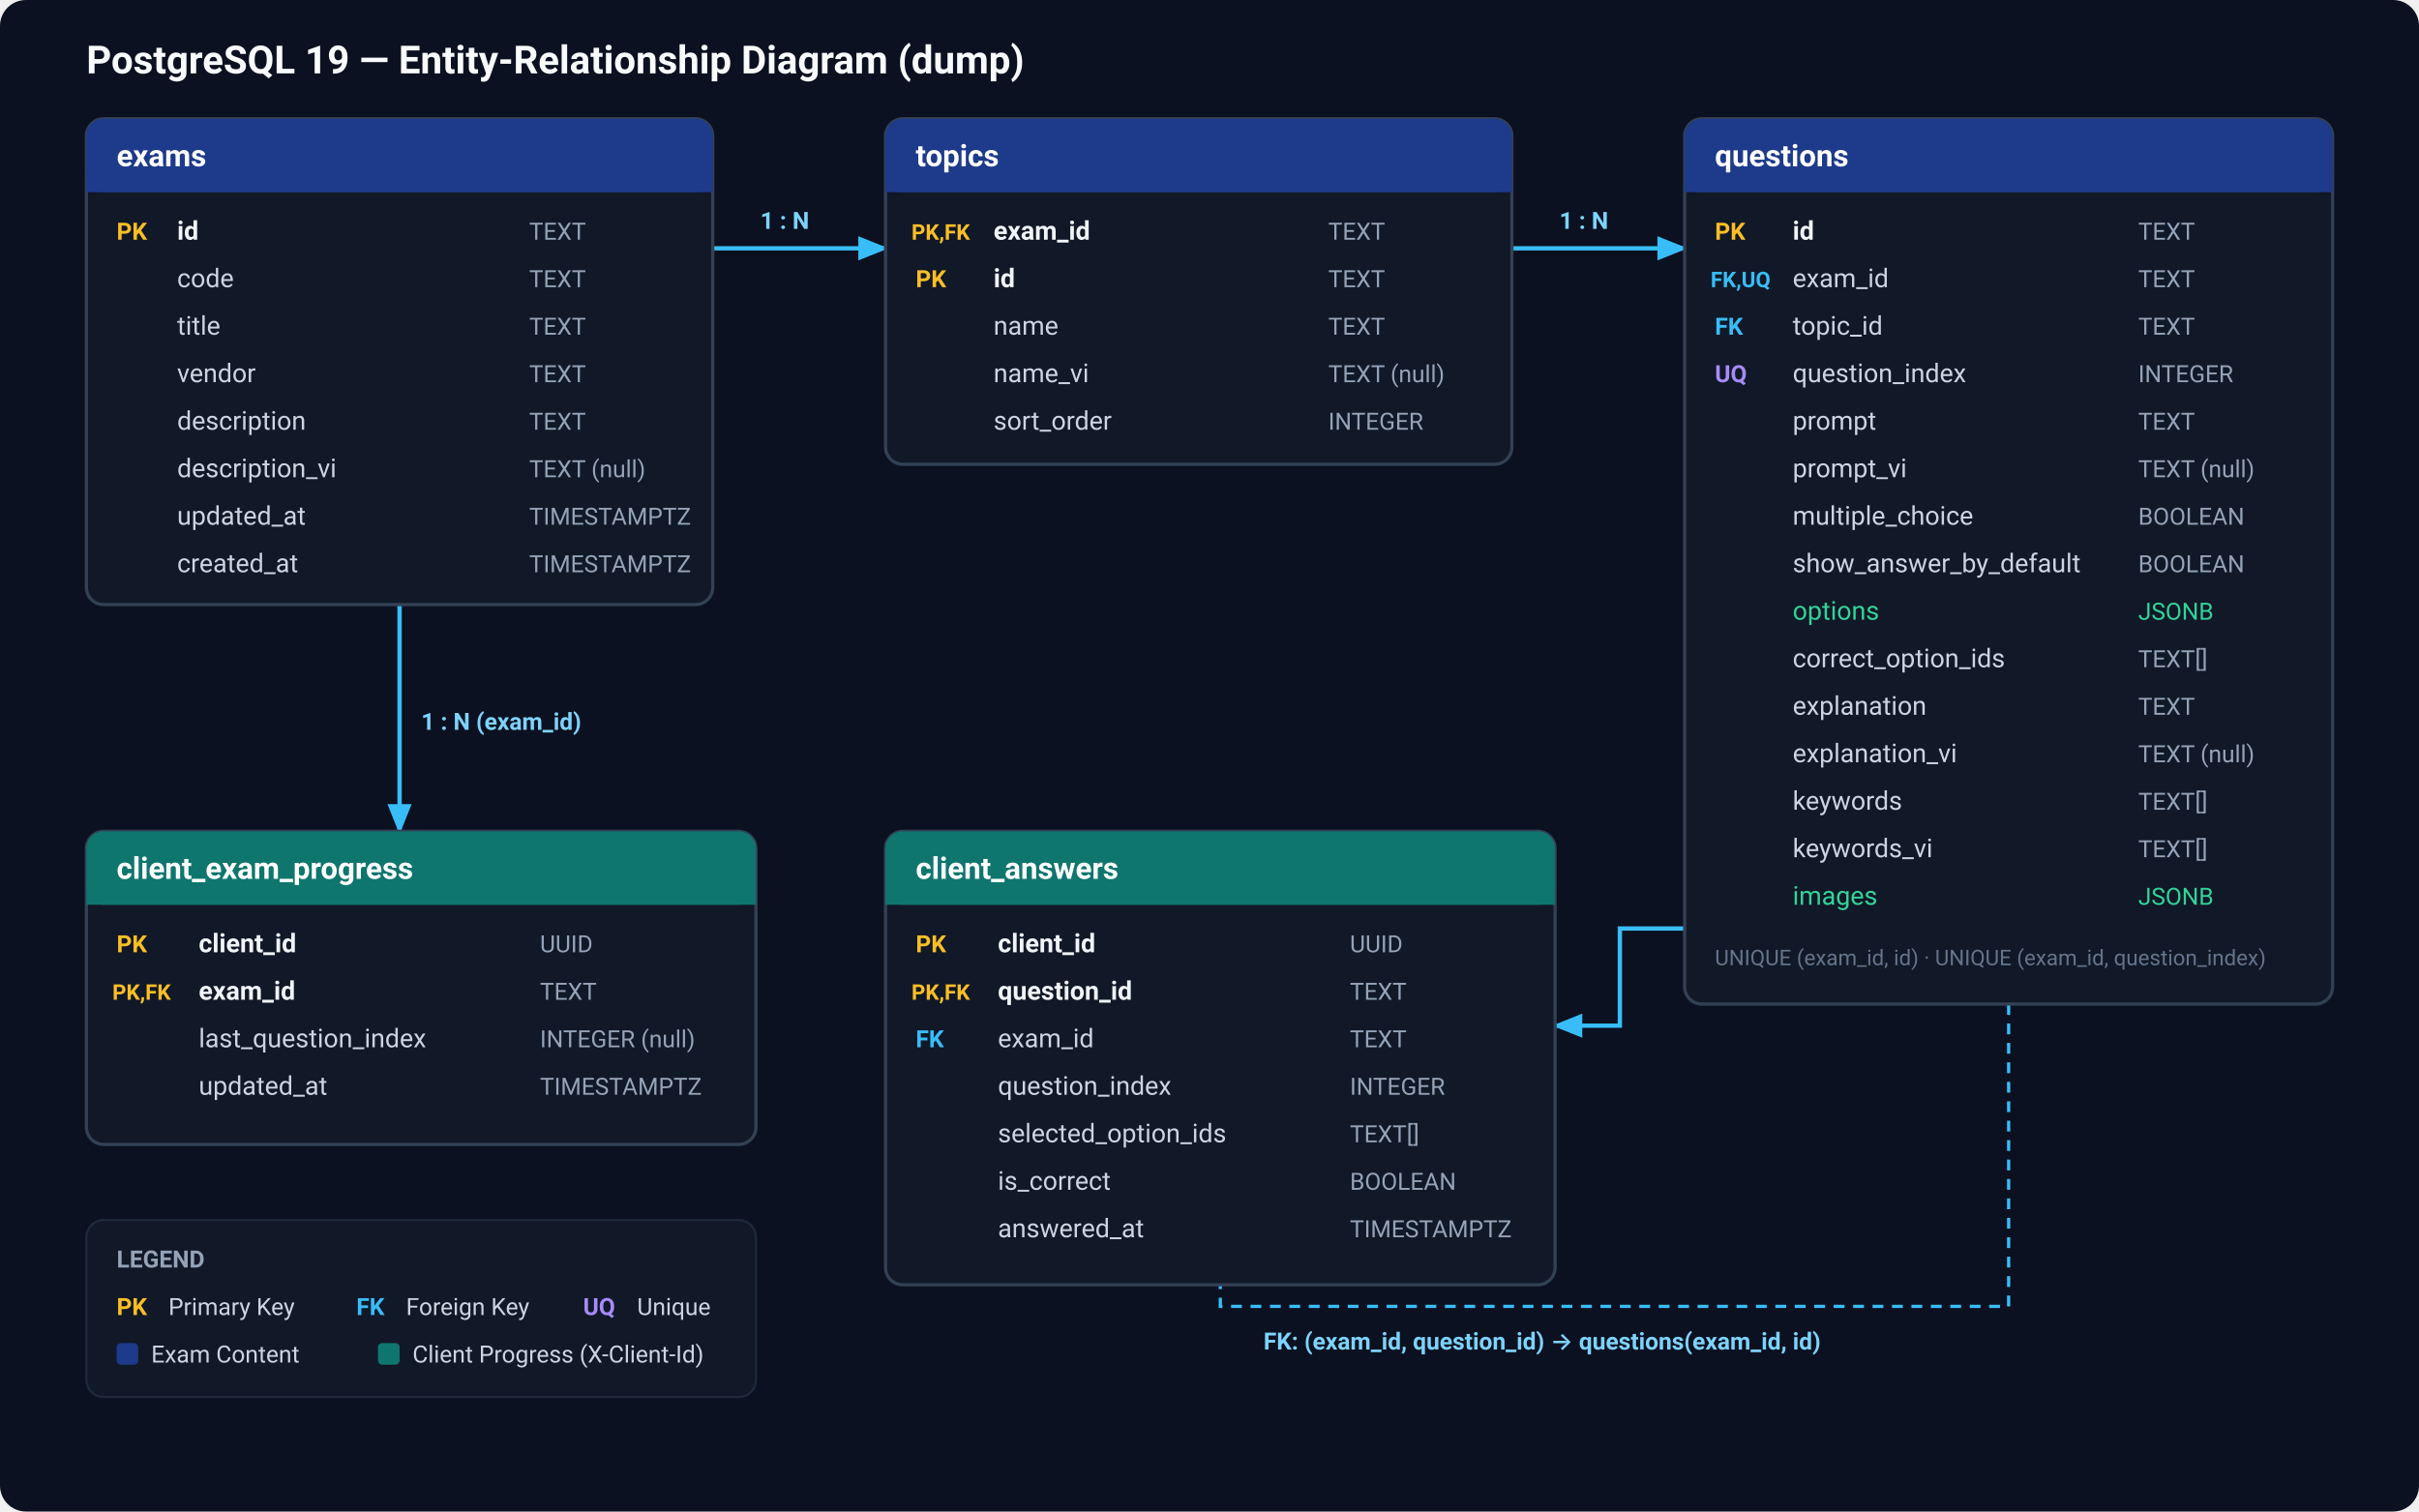
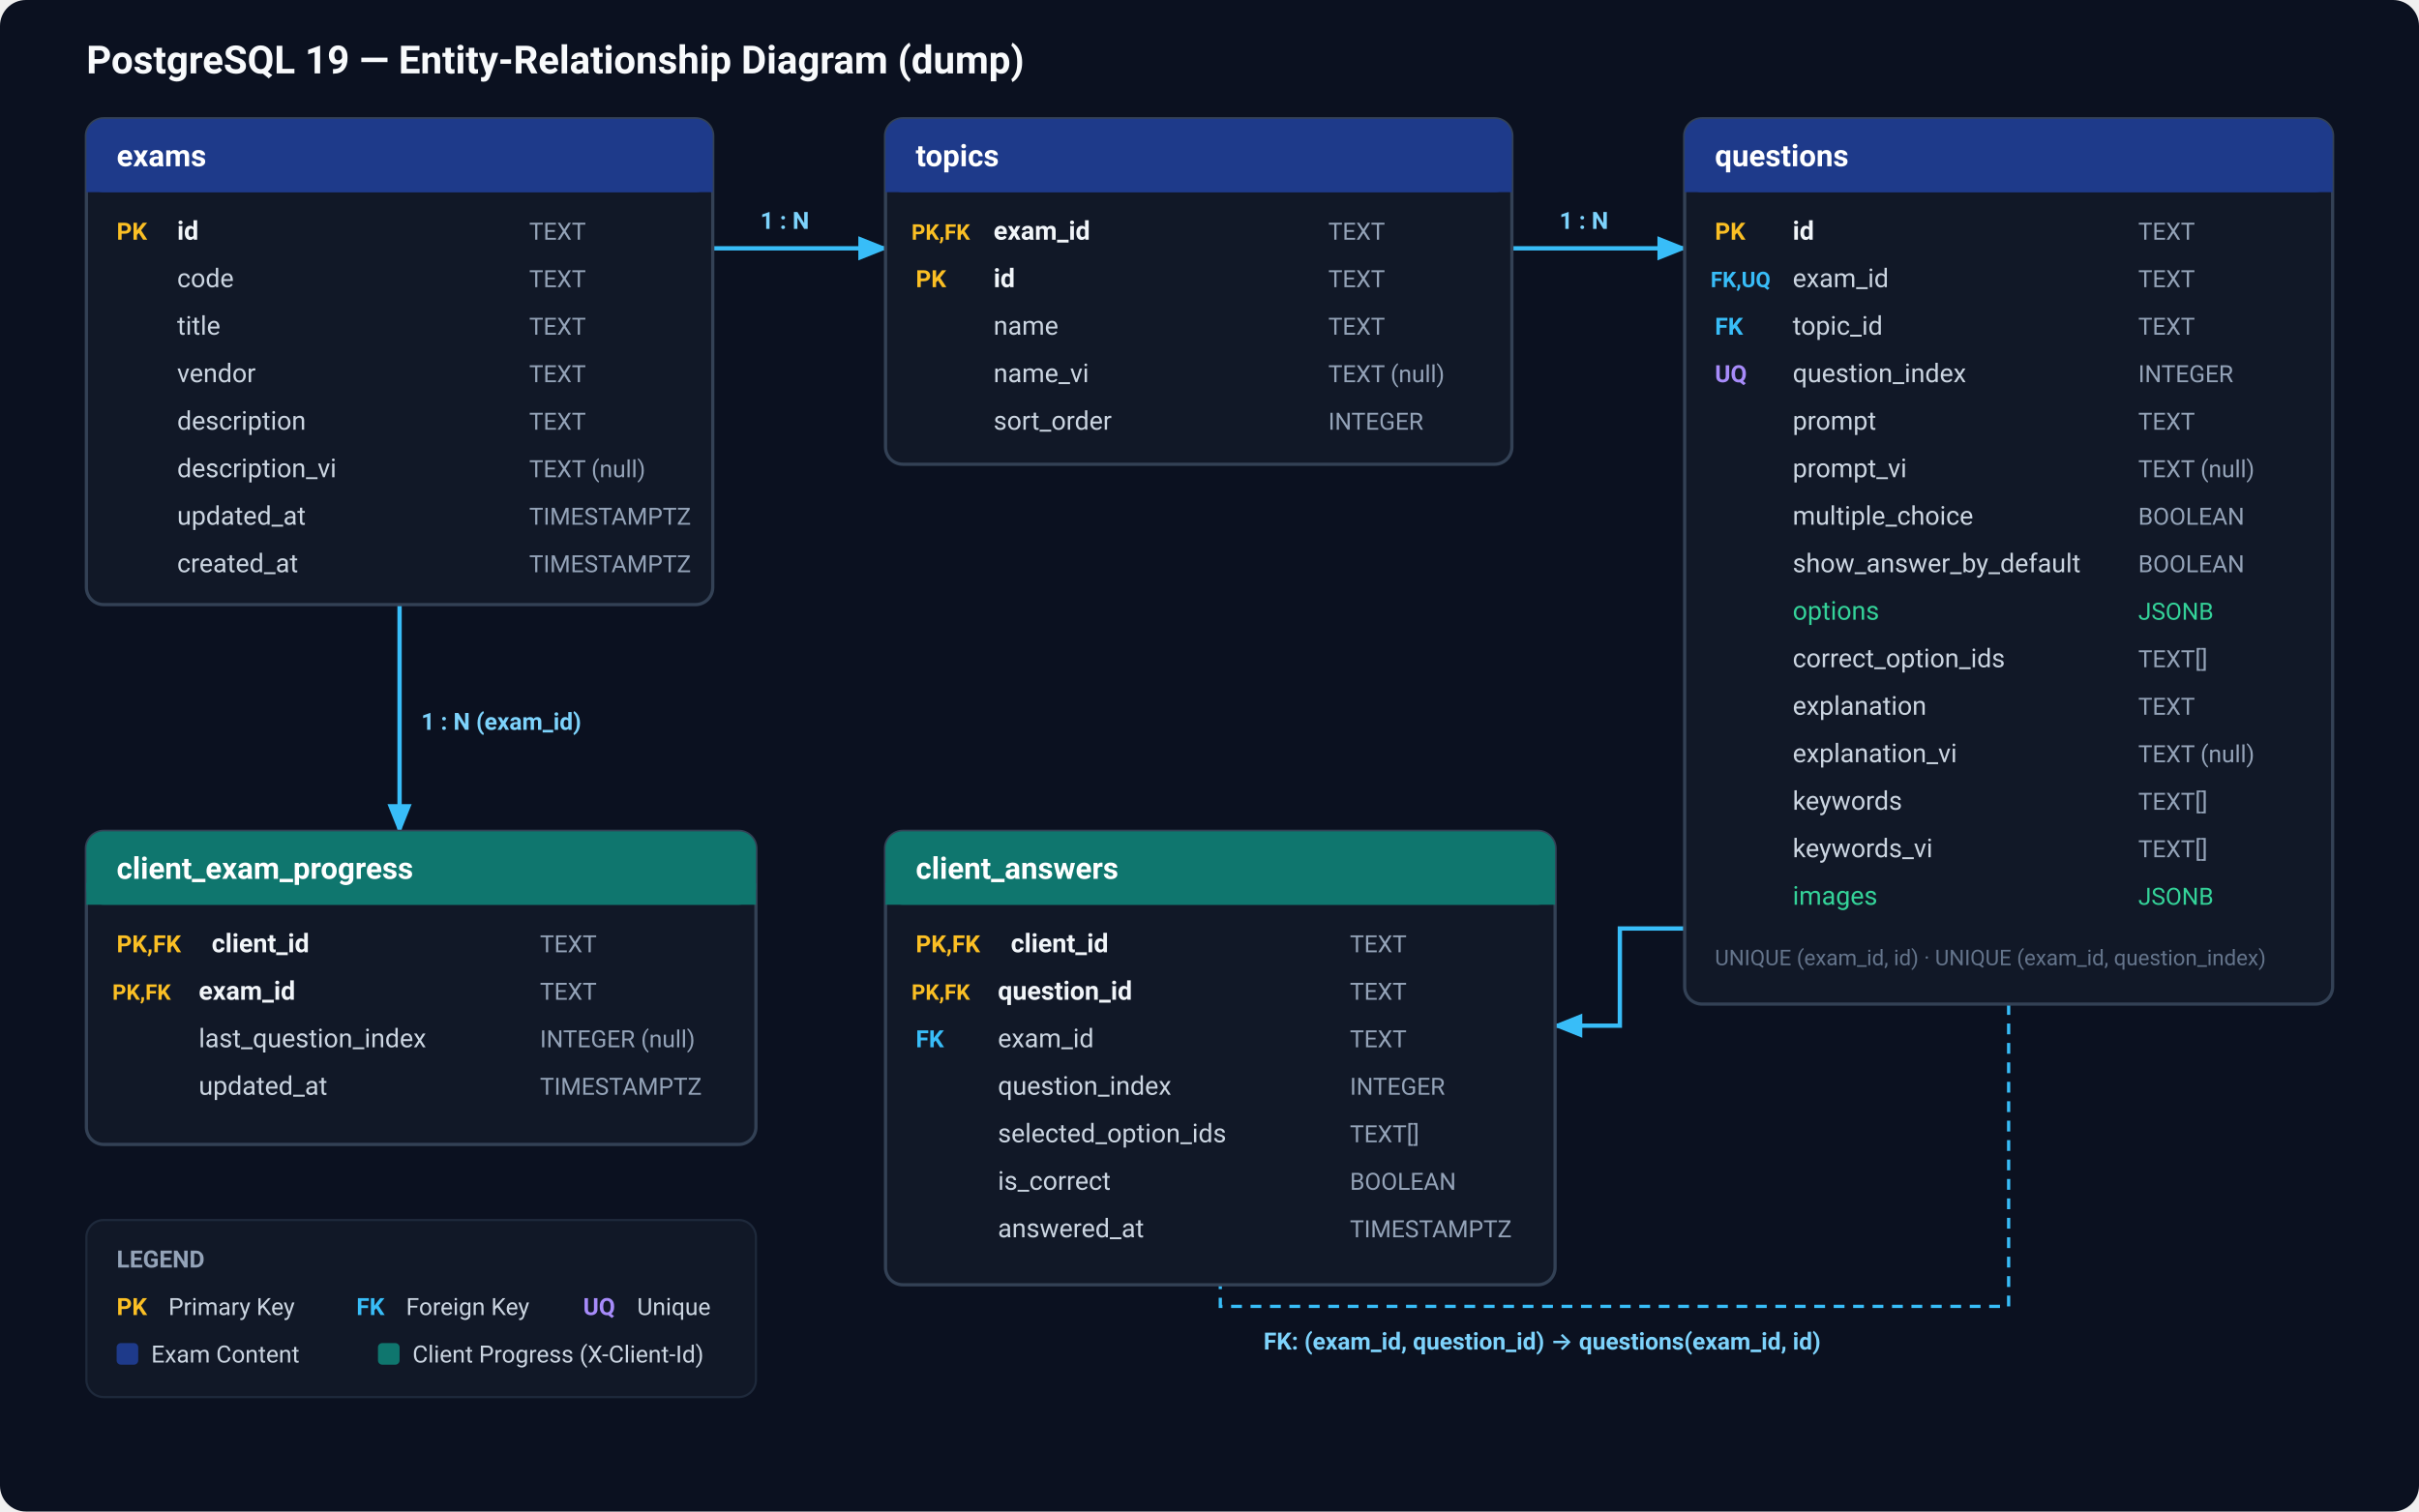
<svg xmlns="http://www.w3.org/2000/svg" viewBox="0 0 1120 700" width="100%" height="auto" font-family="ui-sans-serif, system-ui, -apple-system, Segoe UI, Roboto, sans-serif">
  <defs>
    <marker id="arrow" viewBox="0 0 10 10" refX="9" refY="5" markerWidth="7" markerHeight="7" orient="auto-start-reverse">
      <path d="M 0 1 L 10 5 L 0 9 z" fill="#38bdf8" />
    </marker>
  </defs>
  <rect width="1120" height="700" rx="12" fill="#0b1120" />
  <text x="40" y="34" fill="#f8fafc" font-size="18" font-weight="700">PostgreSQL 19 — Entity-Relationship Diagram (dump)</text>
  <path d="M 330 115 L 410 115" stroke="#38bdf8" stroke-width="2" fill="none" marker-end="url(#arrow)" />
  <text x="352" y="106" fill="#7dd3fc" font-size="11" font-weight="600">1 : N</text>
  <path d="M 700 115 L 780 115" stroke="#38bdf8" stroke-width="2" fill="none" marker-end="url(#arrow)" />
  <text x="722" y="106" fill="#7dd3fc" font-size="11" font-weight="600">1 : N</text>
  <path d="M 185 280 L 185 385" stroke="#38bdf8" stroke-width="2" fill="none" marker-end="url(#arrow)" />
  <text x="195" y="338" fill="#7dd3fc" font-size="11" font-weight="600">1 : N (exam_id)</text>
  <path d="M 780 430 L 750 430 L 750 475 L 720 475" stroke="#38bdf8" stroke-width="2" fill="none" marker-end="url(#arrow)" />
  <text x="585" y="625" fill="#7dd3fc" font-size="11" font-weight="600">FK: (exam_id, question_id) → questions(exam_id, id)</text>
  <path d="M 930 465 L 930 605 L 565 605 L 565 595" stroke="#38bdf8" stroke-width="1.5" stroke-dasharray="5,4" fill="none" />
  <g transform="translate(40, 55)">
    <rect width="290" height="225" rx="8" fill="#111827" stroke="#334155" stroke-width="1.5" />
    <rect width="290" height="34" rx="8" fill="#1e3a8a" />
    <rect y="24" width="290" height="10" fill="#1e3a8a" />
    <text x="14" y="22" fill="#ffffff" font-size="14" font-weight="700">exams</text>
    <text x="14" y="56" fill="#fbbf24" font-size="11" font-weight="700">PK</text>
    <text x="42" y="56" fill="#f1f5f9" font-size="12" font-weight="600">id</text>
    <text x="205" y="56" fill="#94a3b8" font-size="11">TEXT</text>
    <text x="42" y="78" fill="#cbd5e1" font-size="12">code</text>
    <text x="205" y="78" fill="#94a3b8" font-size="11">TEXT</text>
    <text x="42" y="100" fill="#cbd5e1" font-size="12">title</text>
    <text x="205" y="100" fill="#94a3b8" font-size="11">TEXT</text>
    <text x="42" y="122" fill="#cbd5e1" font-size="12">vendor</text>
    <text x="205" y="122" fill="#94a3b8" font-size="11">TEXT</text>
    <text x="42" y="144" fill="#cbd5e1" font-size="12">description</text>
    <text x="205" y="144" fill="#94a3b8" font-size="11">TEXT</text>
    <text x="42" y="166" fill="#cbd5e1" font-size="12">description_vi</text>
    <text x="205" y="166" fill="#94a3b8" font-size="11">TEXT (null)</text>
    <text x="42" y="188" fill="#cbd5e1" font-size="12">updated_at</text>
    <text x="205" y="188" fill="#94a3b8" font-size="11">TIMESTAMPTZ</text>
    <text x="42" y="210" fill="#cbd5e1" font-size="12">created_at</text>
    <text x="205" y="210" fill="#94a3b8" font-size="11">TIMESTAMPTZ</text>
  </g>
  <g transform="translate(410, 55)">
    <rect width="290" height="160" rx="8" fill="#111827" stroke="#334155" stroke-width="1.5" />
    <rect width="290" height="34" rx="8" fill="#1e3a8a" />
    <rect y="24" width="290" height="10" fill="#1e3a8a" />
    <text x="14" y="22" fill="#ffffff" font-size="14" font-weight="700">topics</text>
    <text x="12" y="56" fill="#fbbf24" font-size="10" font-weight="700">PK,FK</text>
    <text x="50" y="56" fill="#f1f5f9" font-size="12" font-weight="600">exam_id</text>
    <text x="205" y="56" fill="#94a3b8" font-size="11">TEXT</text>
    <text x="14" y="78" fill="#fbbf24" font-size="11" font-weight="700">PK</text>
    <text x="50" y="78" fill="#f1f5f9" font-size="12" font-weight="600">id</text>
    <text x="205" y="78" fill="#94a3b8" font-size="11">TEXT</text>
    <text x="50" y="100" fill="#cbd5e1" font-size="12">name</text>
    <text x="205" y="100" fill="#94a3b8" font-size="11">TEXT</text>
    <text x="50" y="122" fill="#cbd5e1" font-size="12">name_vi</text>
    <text x="205" y="122" fill="#94a3b8" font-size="11">TEXT (null)</text>
    <text x="50" y="144" fill="#cbd5e1" font-size="12">sort_order</text>
    <text x="205" y="144" fill="#94a3b8" font-size="11">INTEGER</text>
  </g>
  <g transform="translate(780, 55)">
    <rect width="300" height="410" rx="8" fill="#111827" stroke="#334155" stroke-width="1.5" />
    <rect width="300" height="34" rx="8" fill="#1e3a8a" />
    <rect y="24" width="300" height="10" fill="#1e3a8a" />
    <text x="14" y="22" fill="#ffffff" font-size="14" font-weight="700">questions</text>
    <text x="14" y="56" fill="#fbbf24" font-size="11" font-weight="700">PK</text>
    <text x="50" y="56" fill="#f1f5f9" font-size="12" font-weight="600">id</text>
    <text x="210" y="56" fill="#94a3b8" font-size="11">TEXT</text>
    <text x="12" y="78" fill="#38bdf8" font-size="10" font-weight="700">FK,UQ</text>
    <text x="50" y="78" fill="#cbd5e1" font-size="12">exam_id</text>
    <text x="210" y="78" fill="#94a3b8" font-size="11">TEXT</text>
    <text x="14" y="100" fill="#38bdf8" font-size="11" font-weight="700">FK</text>
    <text x="50" y="100" fill="#cbd5e1" font-size="12">topic_id</text>
    <text x="210" y="100" fill="#94a3b8" font-size="11">TEXT</text>
    <text x="14" y="122" fill="#a78bfa" font-size="11" font-weight="700">UQ</text>
    <text x="50" y="122" fill="#cbd5e1" font-size="12">question_index</text>
    <text x="210" y="122" fill="#94a3b8" font-size="11">INTEGER</text>
    <text x="50" y="144" fill="#cbd5e1" font-size="12">prompt</text>
    <text x="210" y="144" fill="#94a3b8" font-size="11">TEXT</text>
    <text x="50" y="166" fill="#cbd5e1" font-size="12">prompt_vi</text>
    <text x="210" y="166" fill="#94a3b8" font-size="11">TEXT (null)</text>
    <text x="50" y="188" fill="#cbd5e1" font-size="12">multiple_choice</text>
    <text x="210" y="188" fill="#94a3b8" font-size="11">BOOLEAN</text>
    <text x="50" y="210" fill="#cbd5e1" font-size="12">show_answer_by_default</text>
    <text x="210" y="210" fill="#94a3b8" font-size="11">BOOLEAN</text>
    <text x="50" y="232" fill="#34d399" font-size="12">options</text>
    <text x="210" y="232" fill="#34d399" font-size="11">JSONB</text>
    <text x="50" y="254" fill="#cbd5e1" font-size="12">correct_option_ids</text>
    <text x="210" y="254" fill="#94a3b8" font-size="11">TEXT[]</text>
    <text x="50" y="276" fill="#cbd5e1" font-size="12">explanation</text>
    <text x="210" y="276" fill="#94a3b8" font-size="11">TEXT</text>
    <text x="50" y="298" fill="#cbd5e1" font-size="12">explanation_vi</text>
    <text x="210" y="298" fill="#94a3b8" font-size="11">TEXT (null)</text>
    <text x="50" y="320" fill="#cbd5e1" font-size="12">keywords</text>
    <text x="210" y="320" fill="#94a3b8" font-size="11">TEXT[]</text>
    <text x="50" y="342" fill="#cbd5e1" font-size="12">keywords_vi</text>
    <text x="210" y="342" fill="#94a3b8" font-size="11">TEXT[]</text>
    <text x="50" y="364" fill="#34d399" font-size="12">images</text>
    <text x="210" y="364" fill="#34d399" font-size="11">JSONB</text>
    <text x="14" y="392" fill="#64748b" font-size="10">UNIQUE (exam_id, id) · UNIQUE (exam_id, question_index)</text>
  </g>
  <g transform="translate(40, 385)">
    <rect width="310" height="145" rx="8" fill="#111827" stroke="#334155" stroke-width="1.5" />
    <rect width="310" height="34" rx="8" fill="#0f766e" />
    <rect y="24" width="310" height="10" fill="#0f766e" />
    <text x="14" y="22" fill="#ffffff" font-size="14" font-weight="700">client_exam_progress</text>
-     <text x="14" y="56" fill="#fbbf24" font-size="11" font-weight="700">PK</text>
-     <text x="52" y="56" fill="#f1f5f9" font-size="12" font-weight="600">client_id</text>
-     <text x="210" y="56" fill="#94a3b8" font-size="11">UUID</text>
+     <text x="14" y="56" fill="#fbbf24" font-size="11" font-weight="700">PK,FK</text>
+     <text x="58" y="56" fill="#f1f5f9" font-size="12" font-weight="600">client_id</text>
+     <text x="210" y="56" fill="#94a3b8" font-size="11">TEXT</text>
    <text x="12" y="78" fill="#fbbf24" font-size="10" font-weight="700">PK,FK</text>
    <text x="52" y="78" fill="#f1f5f9" font-size="12" font-weight="600">exam_id</text>
    <text x="210" y="78" fill="#94a3b8" font-size="11">TEXT</text>
    <text x="52" y="100" fill="#cbd5e1" font-size="12">last_question_index</text>
    <text x="210" y="100" fill="#94a3b8" font-size="11">INTEGER (null)</text>
    <text x="52" y="122" fill="#cbd5e1" font-size="12">updated_at</text>
    <text x="210" y="122" fill="#94a3b8" font-size="11">TIMESTAMPTZ</text>
  </g>
  <g transform="translate(410, 385)">
    <rect width="310" height="210" rx="8" fill="#111827" stroke="#334155" stroke-width="1.5" />
    <rect width="310" height="34" rx="8" fill="#0f766e" />
    <rect y="24" width="310" height="10" fill="#0f766e" />
    <text x="14" y="22" fill="#ffffff" font-size="14" font-weight="700">client_answers</text>
-     <text x="14" y="56" fill="#fbbf24" font-size="11" font-weight="700">PK</text>
-     <text x="52" y="56" fill="#f1f5f9" font-size="12" font-weight="600">client_id</text>
-     <text x="215" y="56" fill="#94a3b8" font-size="11">UUID</text>
+     <text x="14" y="56" fill="#fbbf24" font-size="11" font-weight="700">PK,FK</text>
+     <text x="58" y="56" fill="#f1f5f9" font-size="12" font-weight="600">client_id</text>
+     <text x="215" y="56" fill="#94a3b8" font-size="11">TEXT</text>
    <text x="12" y="78" fill="#fbbf24" font-size="10" font-weight="700">PK,FK</text>
    <text x="52" y="78" fill="#f1f5f9" font-size="12" font-weight="600">question_id</text>
    <text x="215" y="78" fill="#94a3b8" font-size="11">TEXT</text>
    <text x="14" y="100" fill="#38bdf8" font-size="11" font-weight="700">FK</text>
    <text x="52" y="100" fill="#cbd5e1" font-size="12">exam_id</text>
    <text x="215" y="100" fill="#94a3b8" font-size="11">TEXT</text>
    <text x="52" y="122" fill="#cbd5e1" font-size="12">question_index</text>
    <text x="215" y="122" fill="#94a3b8" font-size="11">INTEGER</text>
    <text x="52" y="144" fill="#cbd5e1" font-size="12">selected_option_ids</text>
    <text x="215" y="144" fill="#94a3b8" font-size="11">TEXT[]</text>
    <text x="52" y="166" fill="#cbd5e1" font-size="12">is_correct</text>
    <text x="215" y="166" fill="#94a3b8" font-size="11">BOOLEAN</text>
    <text x="52" y="188" fill="#cbd5e1" font-size="12">answered_at</text>
    <text x="215" y="188" fill="#94a3b8" font-size="11">TIMESTAMPTZ</text>
  </g>
  <g transform="translate(40, 565)">
    <rect width="310" height="82" rx="8" fill="#111827" stroke="#1e293b" stroke-width="1" />
    <text x="14" y="22" fill="#94a3b8" font-size="11" font-weight="700">LEGEND</text>
    <text x="14" y="44" fill="#fbbf24" font-size="11" font-weight="700">PK</text>
    <text x="38" y="44" fill="#cbd5e1" font-size="11">Primary Key</text>
    <text x="125" y="44" fill="#38bdf8" font-size="11" font-weight="700">FK</text>
    <text x="148" y="44" fill="#cbd5e1" font-size="11">Foreign Key</text>
    <text x="230" y="44" fill="#a78bfa" font-size="11" font-weight="700">UQ</text>
    <text x="255" y="44" fill="#cbd5e1" font-size="11">Unique</text>
    <rect x="14" y="57" width="10" height="10" rx="2" fill="#1e3a8a" />
    <text x="30" y="66" fill="#cbd5e1" font-size="11">Exam Content</text>
    <rect x="135" y="57" width="10" height="10" rx="2" fill="#0f766e" />
    <text x="151" y="66" fill="#cbd5e1" font-size="11">Client Progress (X-Client-Id)</text>
  </g>
</svg>
